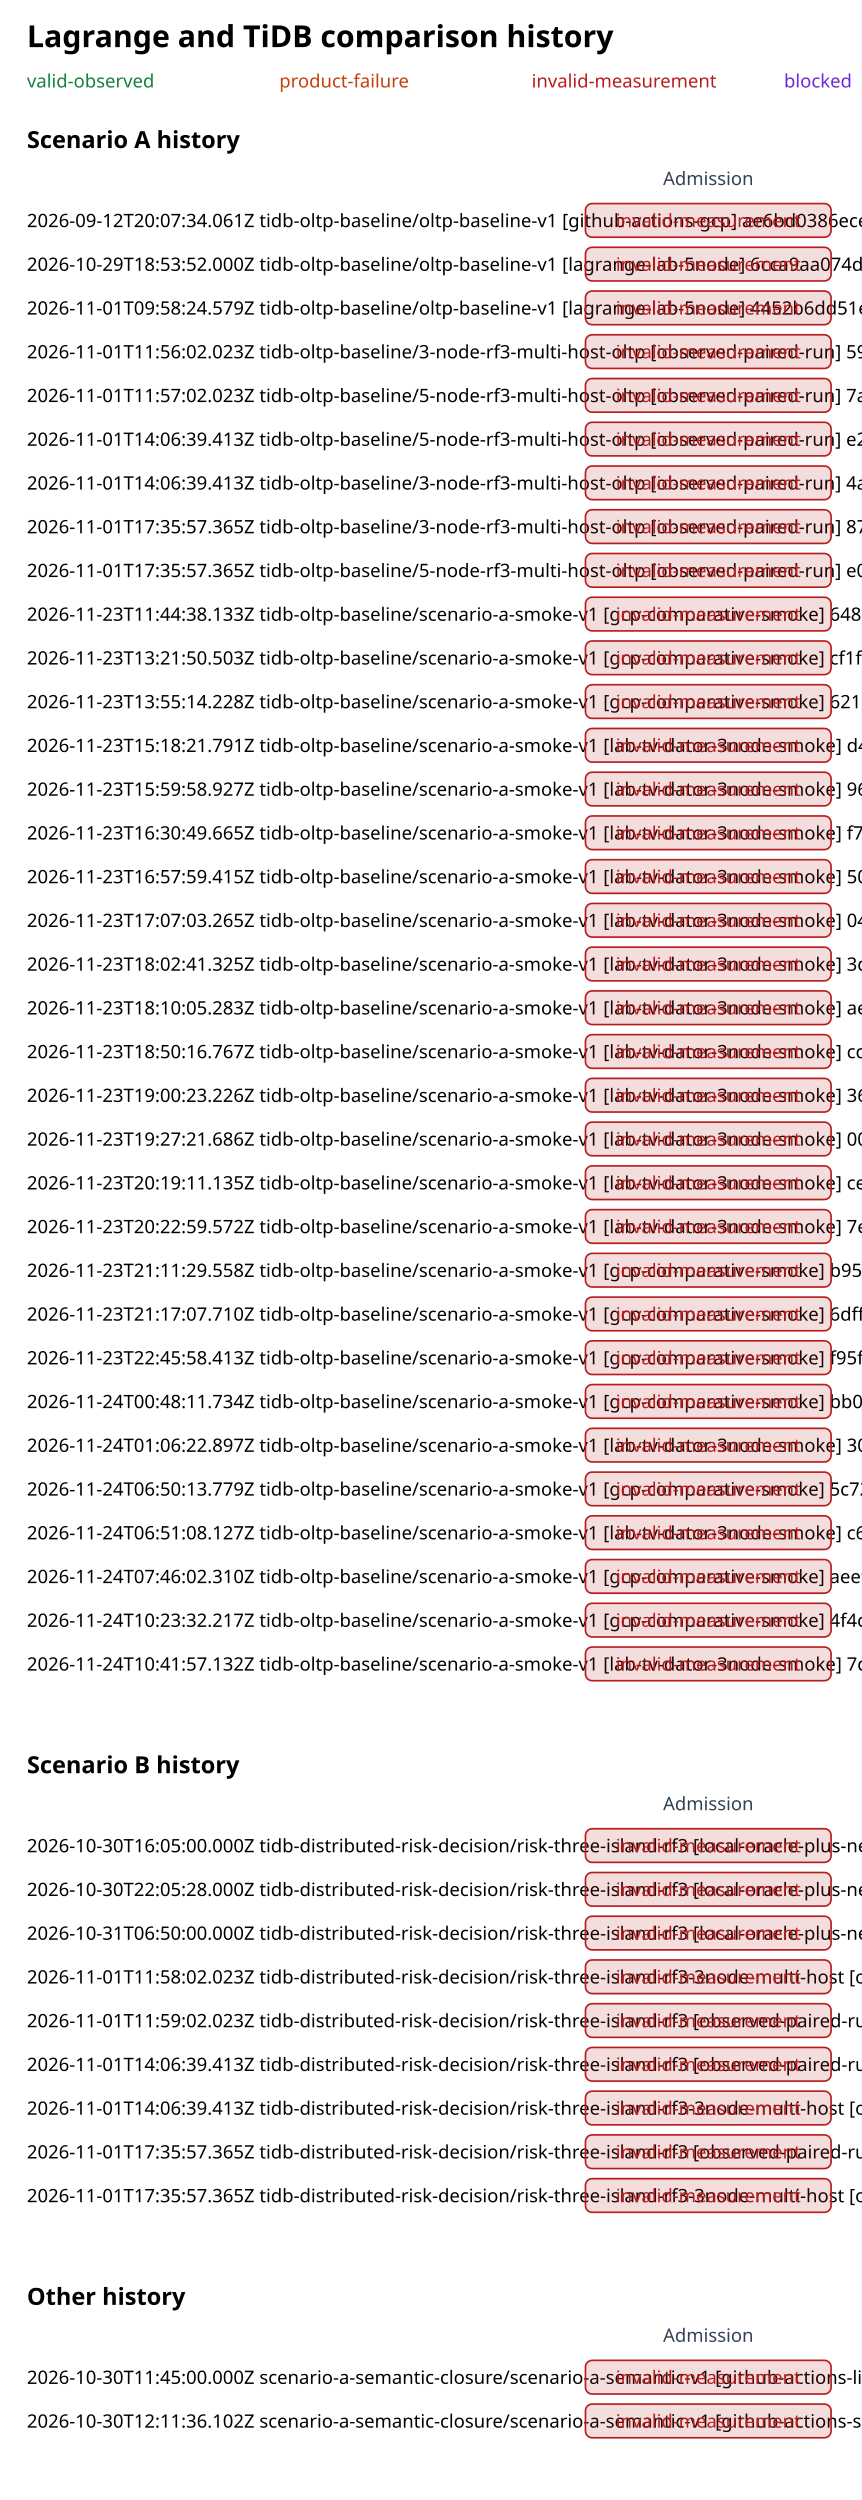
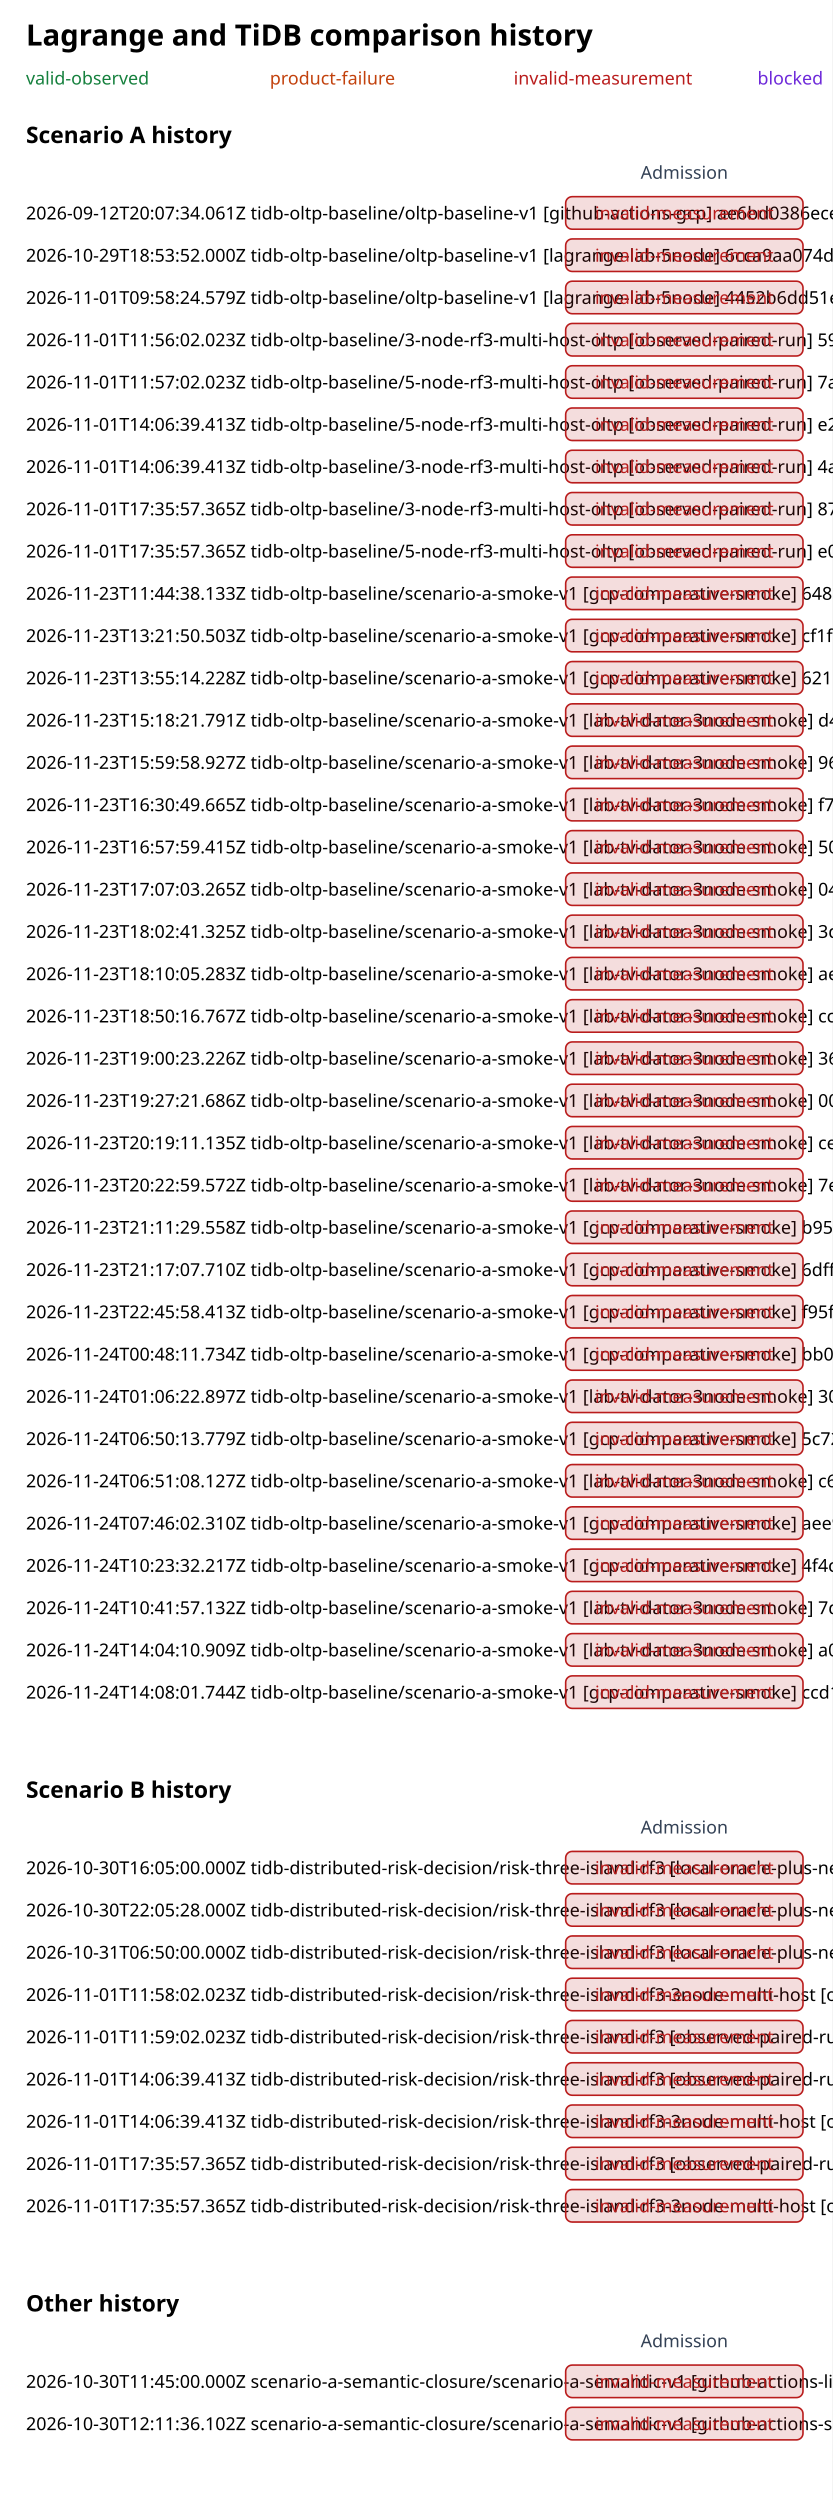
- <svg xmlns="http://www.w3.org/2000/svg" width="512" height="1486" viewBox="0 0 512 1486" font-family="sans-serif">
+ <svg xmlns="http://www.w3.org/2000/svg" width="512" height="1538" viewBox="0 0 512 1538" font-family="sans-serif">
  <rect width="100%" height="100%" fill="#ffffff" />
  <text x="16" y="28" font-size="18" font-weight="700">Lagrange and TiDB comparison history</text>
  <text x="16" y="52" font-size="11" fill="#15803d">valid-observed</text>
  <text x="166" y="52" font-size="11" fill="#c2410c">product-failure</text>
  <text x="316" y="52" font-size="11" fill="#b91c1c">invalid-measurement</text>
  <text x="466" y="52" font-size="11" fill="#6d28d9">blocked</text>
  <text x="616" y="52" font-size="11" fill="#475569">unsupported</text>
  <text x="766" y="52" font-size="11" fill="#94a3b8">not-measured</text>
  <text x="16" y="88" font-size="14" font-weight="600">Scenario A history</text>
  <text x="421" y="110" text-anchor="middle" font-size="11" fill="#334155">Admission</text>
  <text x="16" y="135" font-size="11">2026-09-12T20:07:34.061Z tidb-oltp-baseline/oltp-baseline-v1 [github-actions-gcp] ae6bd0386ece</text>
  <g>
    <rect x="348" y="121" width="146" height="20" rx="4" fill="#b91c1c" fill-opacity="0.15" stroke="#b91c1c" />
    <text x="421" y="135" text-anchor="middle" font-size="11" fill="#b91c1c">invalid-measurement</text>
  </g>
  <text x="16" y="161" font-size="11">2026-10-29T18:53:52.000Z tidb-oltp-baseline/oltp-baseline-v1 [lagrange-lab-5node] 6cca9aa074d2</text>
  <g>
    <rect x="348" y="147" width="146" height="20" rx="4" fill="#b91c1c" fill-opacity="0.15" stroke="#b91c1c" />
    <text x="421" y="161" text-anchor="middle" font-size="11" fill="#b91c1c">invalid-measurement</text>
  </g>
  <text x="16" y="187" font-size="11">2026-11-01T09:58:24.579Z tidb-oltp-baseline/oltp-baseline-v1 [lagrange-lab-5node] 4452b6dd51e2</text>
  <g>
    <rect x="348" y="173" width="146" height="20" rx="4" fill="#b91c1c" fill-opacity="0.15" stroke="#b91c1c" />
    <text x="421" y="187" text-anchor="middle" font-size="11" fill="#b91c1c">invalid-measurement</text>
  </g>
  <text x="16" y="213" font-size="11">2026-11-01T11:56:02.023Z tidb-oltp-baseline/3-node-rf3-multi-host-oltp [observed-paired-run] 59a7afbf1b8e</text>
  <g>
    <rect x="348" y="199" width="146" height="20" rx="4" fill="#b91c1c" fill-opacity="0.15" stroke="#b91c1c" />
    <text x="421" y="213" text-anchor="middle" font-size="11" fill="#b91c1c">invalid-measurement</text>
  </g>
  <text x="16" y="239" font-size="11">2026-11-01T11:57:02.023Z tidb-oltp-baseline/5-node-rf3-multi-host-oltp [observed-paired-run] 7aaf3fda8eca</text>
  <g>
    <rect x="348" y="225" width="146" height="20" rx="4" fill="#b91c1c" fill-opacity="0.15" stroke="#b91c1c" />
    <text x="421" y="239" text-anchor="middle" font-size="11" fill="#b91c1c">invalid-measurement</text>
  </g>
  <text x="16" y="265" font-size="11">2026-11-01T14:06:39.413Z tidb-oltp-baseline/5-node-rf3-multi-host-oltp [observed-paired-run] e2b828ec15de</text>
  <g>
    <rect x="348" y="251" width="146" height="20" rx="4" fill="#b91c1c" fill-opacity="0.15" stroke="#b91c1c" />
    <text x="421" y="265" text-anchor="middle" font-size="11" fill="#b91c1c">invalid-measurement</text>
  </g>
  <text x="16" y="291" font-size="11">2026-11-01T14:06:39.413Z tidb-oltp-baseline/3-node-rf3-multi-host-oltp [observed-paired-run] 4ae39281b8b5</text>
  <g>
    <rect x="348" y="277" width="146" height="20" rx="4" fill="#b91c1c" fill-opacity="0.15" stroke="#b91c1c" />
    <text x="421" y="291" text-anchor="middle" font-size="11" fill="#b91c1c">invalid-measurement</text>
  </g>
  <text x="16" y="317" font-size="11">2026-11-01T17:35:57.365Z tidb-oltp-baseline/3-node-rf3-multi-host-oltp [observed-paired-run] 87b6a4711010</text>
  <g>
    <rect x="348" y="303" width="146" height="20" rx="4" fill="#b91c1c" fill-opacity="0.15" stroke="#b91c1c" />
    <text x="421" y="317" text-anchor="middle" font-size="11" fill="#b91c1c">invalid-measurement</text>
  </g>
  <text x="16" y="343" font-size="11">2026-11-01T17:35:57.365Z tidb-oltp-baseline/5-node-rf3-multi-host-oltp [observed-paired-run] e07746af4c34</text>
  <g>
    <rect x="348" y="329" width="146" height="20" rx="4" fill="#b91c1c" fill-opacity="0.15" stroke="#b91c1c" />
    <text x="421" y="343" text-anchor="middle" font-size="11" fill="#b91c1c">invalid-measurement</text>
  </g>
  <text x="16" y="369" font-size="11">2026-11-23T11:44:38.133Z tidb-oltp-baseline/scenario-a-smoke-v1 [gcp-comparative-smoke] 64824b73b691</text>
  <g>
    <rect x="348" y="355" width="146" height="20" rx="4" fill="#b91c1c" fill-opacity="0.15" stroke="#b91c1c" />
    <text x="421" y="369" text-anchor="middle" font-size="11" fill="#b91c1c">invalid-measurement</text>
  </g>
  <text x="16" y="395" font-size="11">2026-11-23T13:21:50.503Z tidb-oltp-baseline/scenario-a-smoke-v1 [gcp-comparative-smoke] cf1f6b42a67a</text>
  <g>
    <rect x="348" y="381" width="146" height="20" rx="4" fill="#b91c1c" fill-opacity="0.15" stroke="#b91c1c" />
    <text x="421" y="395" text-anchor="middle" font-size="11" fill="#b91c1c">invalid-measurement</text>
  </g>
  <text x="16" y="421" font-size="11">2026-11-23T13:55:14.228Z tidb-oltp-baseline/scenario-a-smoke-v1 [gcp-comparative-smoke] 621ac1a02a7c</text>
  <g>
    <rect x="348" y="407" width="146" height="20" rx="4" fill="#b91c1c" fill-opacity="0.15" stroke="#b91c1c" />
    <text x="421" y="421" text-anchor="middle" font-size="11" fill="#b91c1c">invalid-measurement</text>
  </g>
  <text x="16" y="447" font-size="11">2026-11-23T15:18:21.791Z tidb-oltp-baseline/scenario-a-smoke-v1 [lab-tv-dator-3node-smoke] d4fa5d60c0d8</text>
  <g>
    <rect x="348" y="433" width="146" height="20" rx="4" fill="#b91c1c" fill-opacity="0.15" stroke="#b91c1c" />
    <text x="421" y="447" text-anchor="middle" font-size="11" fill="#b91c1c">invalid-measurement</text>
  </g>
  <text x="16" y="473" font-size="11">2026-11-23T15:59:58.927Z tidb-oltp-baseline/scenario-a-smoke-v1 [lab-tv-dator-3node-smoke] 96250df882bd</text>
  <g>
    <rect x="348" y="459" width="146" height="20" rx="4" fill="#b91c1c" fill-opacity="0.15" stroke="#b91c1c" />
    <text x="421" y="473" text-anchor="middle" font-size="11" fill="#b91c1c">invalid-measurement</text>
  </g>
  <text x="16" y="499" font-size="11">2026-11-23T16:30:49.665Z tidb-oltp-baseline/scenario-a-smoke-v1 [lab-tv-dator-3node-smoke] f738baede535</text>
  <g>
    <rect x="348" y="485" width="146" height="20" rx="4" fill="#b91c1c" fill-opacity="0.15" stroke="#b91c1c" />
    <text x="421" y="499" text-anchor="middle" font-size="11" fill="#b91c1c">invalid-measurement</text>
  </g>
  <text x="16" y="525" font-size="11">2026-11-23T16:57:59.415Z tidb-oltp-baseline/scenario-a-smoke-v1 [lab-tv-dator-3node-smoke] 507f9b45cdae</text>
  <g>
    <rect x="348" y="511" width="146" height="20" rx="4" fill="#b91c1c" fill-opacity="0.15" stroke="#b91c1c" />
    <text x="421" y="525" text-anchor="middle" font-size="11" fill="#b91c1c">invalid-measurement</text>
  </g>
  <text x="16" y="551" font-size="11">2026-11-23T17:07:03.265Z tidb-oltp-baseline/scenario-a-smoke-v1 [lab-tv-dator-3node-smoke] 04ebde78fd0b</text>
  <g>
    <rect x="348" y="537" width="146" height="20" rx="4" fill="#b91c1c" fill-opacity="0.15" stroke="#b91c1c" />
    <text x="421" y="551" text-anchor="middle" font-size="11" fill="#b91c1c">invalid-measurement</text>
  </g>
  <text x="16" y="577" font-size="11">2026-11-23T18:02:41.325Z tidb-oltp-baseline/scenario-a-smoke-v1 [lab-tv-dator-3node-smoke] 3d72ac1a8a82</text>
  <g>
    <rect x="348" y="563" width="146" height="20" rx="4" fill="#b91c1c" fill-opacity="0.15" stroke="#b91c1c" />
    <text x="421" y="577" text-anchor="middle" font-size="11" fill="#b91c1c">invalid-measurement</text>
  </g>
  <text x="16" y="603" font-size="11">2026-11-23T18:10:05.283Z tidb-oltp-baseline/scenario-a-smoke-v1 [lab-tv-dator-3node-smoke] aea602027ee3</text>
  <g>
    <rect x="348" y="589" width="146" height="20" rx="4" fill="#b91c1c" fill-opacity="0.15" stroke="#b91c1c" />
    <text x="421" y="603" text-anchor="middle" font-size="11" fill="#b91c1c">invalid-measurement</text>
  </g>
  <text x="16" y="629" font-size="11">2026-11-23T18:50:16.767Z tidb-oltp-baseline/scenario-a-smoke-v1 [lab-tv-dator-3node-smoke] cc3b47695785</text>
  <g>
    <rect x="348" y="615" width="146" height="20" rx="4" fill="#b91c1c" fill-opacity="0.15" stroke="#b91c1c" />
    <text x="421" y="629" text-anchor="middle" font-size="11" fill="#b91c1c">invalid-measurement</text>
  </g>
  <text x="16" y="655" font-size="11">2026-11-23T19:00:23.226Z tidb-oltp-baseline/scenario-a-smoke-v1 [lab-tv-dator-3node-smoke] 36f26c77015f</text>
  <g>
    <rect x="348" y="641" width="146" height="20" rx="4" fill="#b91c1c" fill-opacity="0.15" stroke="#b91c1c" />
    <text x="421" y="655" text-anchor="middle" font-size="11" fill="#b91c1c">invalid-measurement</text>
  </g>
  <text x="16" y="681" font-size="11">2026-11-23T19:27:21.686Z tidb-oltp-baseline/scenario-a-smoke-v1 [lab-tv-dator-3node-smoke] 0029536b22eb</text>
  <g>
    <rect x="348" y="667" width="146" height="20" rx="4" fill="#b91c1c" fill-opacity="0.15" stroke="#b91c1c" />
    <text x="421" y="681" text-anchor="middle" font-size="11" fill="#b91c1c">invalid-measurement</text>
  </g>
  <text x="16" y="707" font-size="11">2026-11-23T20:19:11.135Z tidb-oltp-baseline/scenario-a-smoke-v1 [lab-tv-dator-3node-smoke] ce4af67b8bcf</text>
  <g>
    <rect x="348" y="693" width="146" height="20" rx="4" fill="#b91c1c" fill-opacity="0.15" stroke="#b91c1c" />
    <text x="421" y="707" text-anchor="middle" font-size="11" fill="#b91c1c">invalid-measurement</text>
  </g>
  <text x="16" y="733" font-size="11">2026-11-23T20:22:59.572Z tidb-oltp-baseline/scenario-a-smoke-v1 [lab-tv-dator-3node-smoke] 7e0015cbe6c1</text>
  <g>
    <rect x="348" y="719" width="146" height="20" rx="4" fill="#b91c1c" fill-opacity="0.15" stroke="#b91c1c" />
    <text x="421" y="733" text-anchor="middle" font-size="11" fill="#b91c1c">invalid-measurement</text>
  </g>
  <text x="16" y="759" font-size="11">2026-11-23T21:11:29.558Z tidb-oltp-baseline/scenario-a-smoke-v1 [gcp-comparative-smoke] b9560df660cb</text>
  <g>
    <rect x="348" y="745" width="146" height="20" rx="4" fill="#b91c1c" fill-opacity="0.15" stroke="#b91c1c" />
    <text x="421" y="759" text-anchor="middle" font-size="11" fill="#b91c1c">invalid-measurement</text>
  </g>
  <text x="16" y="785" font-size="11">2026-11-23T21:17:07.710Z tidb-oltp-baseline/scenario-a-smoke-v1 [gcp-comparative-smoke] 6dffd9f7a122</text>
  <g>
    <rect x="348" y="771" width="146" height="20" rx="4" fill="#b91c1c" fill-opacity="0.15" stroke="#b91c1c" />
    <text x="421" y="785" text-anchor="middle" font-size="11" fill="#b91c1c">invalid-measurement</text>
  </g>
  <text x="16" y="811" font-size="11">2026-11-23T22:45:58.413Z tidb-oltp-baseline/scenario-a-smoke-v1 [gcp-comparative-smoke] f95f2b252c96</text>
  <g>
    <rect x="348" y="797" width="146" height="20" rx="4" fill="#b91c1c" fill-opacity="0.15" stroke="#b91c1c" />
    <text x="421" y="811" text-anchor="middle" font-size="11" fill="#b91c1c">invalid-measurement</text>
  </g>
  <text x="16" y="837" font-size="11">2026-11-24T00:48:11.734Z tidb-oltp-baseline/scenario-a-smoke-v1 [gcp-comparative-smoke] bb0fa9c981e5</text>
  <g>
    <rect x="348" y="823" width="146" height="20" rx="4" fill="#b91c1c" fill-opacity="0.15" stroke="#b91c1c" />
    <text x="421" y="837" text-anchor="middle" font-size="11" fill="#b91c1c">invalid-measurement</text>
  </g>
  <text x="16" y="863" font-size="11">2026-11-24T01:06:22.897Z tidb-oltp-baseline/scenario-a-smoke-v1 [lab-tv-dator-3node-smoke] 30e6cbe8b7d9</text>
  <g>
    <rect x="348" y="849" width="146" height="20" rx="4" fill="#b91c1c" fill-opacity="0.15" stroke="#b91c1c" />
    <text x="421" y="863" text-anchor="middle" font-size="11" fill="#b91c1c">invalid-measurement</text>
  </g>
  <text x="16" y="889" font-size="11">2026-11-24T06:50:13.779Z tidb-oltp-baseline/scenario-a-smoke-v1 [gcp-comparative-smoke] 5c72d58d7de2</text>
  <g>
    <rect x="348" y="875" width="146" height="20" rx="4" fill="#b91c1c" fill-opacity="0.15" stroke="#b91c1c" />
    <text x="421" y="889" text-anchor="middle" font-size="11" fill="#b91c1c">invalid-measurement</text>
  </g>
  <text x="16" y="915" font-size="11">2026-11-24T06:51:08.127Z tidb-oltp-baseline/scenario-a-smoke-v1 [lab-tv-dator-3node-smoke] c615d53b8e5a</text>
  <g>
    <rect x="348" y="901" width="146" height="20" rx="4" fill="#b91c1c" fill-opacity="0.15" stroke="#b91c1c" />
    <text x="421" y="915" text-anchor="middle" font-size="11" fill="#b91c1c">invalid-measurement</text>
  </g>
  <text x="16" y="941" font-size="11">2026-11-24T07:46:02.310Z tidb-oltp-baseline/scenario-a-smoke-v1 [gcp-comparative-smoke] aee92bfd5e87</text>
  <g>
    <rect x="348" y="927" width="146" height="20" rx="4" fill="#b91c1c" fill-opacity="0.15" stroke="#b91c1c" />
    <text x="421" y="941" text-anchor="middle" font-size="11" fill="#b91c1c">invalid-measurement</text>
  </g>
  <text x="16" y="967" font-size="11">2026-11-24T10:23:32.217Z tidb-oltp-baseline/scenario-a-smoke-v1 [gcp-comparative-smoke] 4f4cedfa33c1</text>
  <g>
    <rect x="348" y="953" width="146" height="20" rx="4" fill="#b91c1c" fill-opacity="0.15" stroke="#b91c1c" />
    <text x="421" y="967" text-anchor="middle" font-size="11" fill="#b91c1c">invalid-measurement</text>
  </g>
  <text x="16" y="993" font-size="11">2026-11-24T10:41:57.132Z tidb-oltp-baseline/scenario-a-smoke-v1 [lab-tv-dator-3node-smoke] 7d78e043b47c</text>
  <g>
    <rect x="348" y="979" width="146" height="20" rx="4" fill="#b91c1c" fill-opacity="0.15" stroke="#b91c1c" />
    <text x="421" y="993" text-anchor="middle" font-size="11" fill="#b91c1c">invalid-measurement</text>
  </g>
-   <text x="16" y="1054" font-size="14" font-weight="600">Scenario B history</text>
-   <text x="421" y="1076" text-anchor="middle" font-size="11" fill="#334155">Admission</text>
-   <text x="16" y="1101" font-size="11">2026-10-30T16:05:00.000Z tidb-distributed-risk-decision/risk-three-island-rf3 [local-oracle-plus-network-model] d7e5bccaf87e</text>
-   <g>
-     <rect x="348" y="1087" width="146" height="20" rx="4" fill="#b91c1c" fill-opacity="0.15" stroke="#b91c1c" />
-     <text x="421" y="1101" text-anchor="middle" font-size="11" fill="#b91c1c">invalid-measurement</text>
-   </g>
-   <text x="16" y="1127" font-size="11">2026-10-30T22:05:28.000Z tidb-distributed-risk-decision/risk-three-island-rf3 [local-oracle-plus-network-model] 830ca7fa2d21</text>
-   <g>
-     <rect x="348" y="1113" width="146" height="20" rx="4" fill="#b91c1c" fill-opacity="0.15" stroke="#b91c1c" />
-     <text x="421" y="1127" text-anchor="middle" font-size="11" fill="#b91c1c">invalid-measurement</text>
-   </g>
-   <text x="16" y="1153" font-size="11">2026-10-31T06:50:00.000Z tidb-distributed-risk-decision/risk-three-island-rf3 [local-oracle-plus-network-model] e1009e0265fe</text>
+   <text x="16" y="1019" font-size="11">2026-11-24T14:04:10.909Z tidb-oltp-baseline/scenario-a-smoke-v1 [lab-tv-dator-3node-smoke] a0a8fc341a01</text>
+   <g>
+     <rect x="348" y="1005" width="146" height="20" rx="4" fill="#b91c1c" fill-opacity="0.15" stroke="#b91c1c" />
+     <text x="421" y="1019" text-anchor="middle" font-size="11" fill="#b91c1c">invalid-measurement</text>
+   </g>
+   <text x="16" y="1045" font-size="11">2026-11-24T14:08:01.744Z tidb-oltp-baseline/scenario-a-smoke-v1 [gcp-comparative-smoke] ccd1d19926f0</text>
+   <g>
+     <rect x="348" y="1031" width="146" height="20" rx="4" fill="#b91c1c" fill-opacity="0.15" stroke="#b91c1c" />
+     <text x="421" y="1045" text-anchor="middle" font-size="11" fill="#b91c1c">invalid-measurement</text>
+   </g>
+   <text x="16" y="1106" font-size="14" font-weight="600">Scenario B history</text>
+   <text x="421" y="1128" text-anchor="middle" font-size="11" fill="#334155">Admission</text>
+   <text x="16" y="1153" font-size="11">2026-10-30T16:05:00.000Z tidb-distributed-risk-decision/risk-three-island-rf3 [local-oracle-plus-network-model] d7e5bccaf87e</text>
  <g>
    <rect x="348" y="1139" width="146" height="20" rx="4" fill="#b91c1c" fill-opacity="0.15" stroke="#b91c1c" />
    <text x="421" y="1153" text-anchor="middle" font-size="11" fill="#b91c1c">invalid-measurement</text>
  </g>
-   <text x="16" y="1179" font-size="11">2026-11-01T11:58:02.023Z tidb-distributed-risk-decision/risk-three-island-rf3-3node-multi-host [observed-paired-run] eee2d296135d</text>
+   <text x="16" y="1179" font-size="11">2026-10-30T22:05:28.000Z tidb-distributed-risk-decision/risk-three-island-rf3 [local-oracle-plus-network-model] 830ca7fa2d21</text>
  <g>
    <rect x="348" y="1165" width="146" height="20" rx="4" fill="#b91c1c" fill-opacity="0.15" stroke="#b91c1c" />
    <text x="421" y="1179" text-anchor="middle" font-size="11" fill="#b91c1c">invalid-measurement</text>
  </g>
-   <text x="16" y="1205" font-size="11">2026-11-01T11:59:02.023Z tidb-distributed-risk-decision/risk-three-island-rf3 [observed-paired-run] 0beb212c88a5</text>
+   <text x="16" y="1205" font-size="11">2026-10-31T06:50:00.000Z tidb-distributed-risk-decision/risk-three-island-rf3 [local-oracle-plus-network-model] e1009e0265fe</text>
  <g>
    <rect x="348" y="1191" width="146" height="20" rx="4" fill="#b91c1c" fill-opacity="0.15" stroke="#b91c1c" />
    <text x="421" y="1205" text-anchor="middle" font-size="11" fill="#b91c1c">invalid-measurement</text>
  </g>
-   <text x="16" y="1231" font-size="11">2026-11-01T14:06:39.413Z tidb-distributed-risk-decision/risk-three-island-rf3 [observed-paired-run] b31fb159033f</text>
+   <text x="16" y="1231" font-size="11">2026-11-01T11:58:02.023Z tidb-distributed-risk-decision/risk-three-island-rf3-3node-multi-host [observed-paired-run] eee2d296135d</text>
  <g>
    <rect x="348" y="1217" width="146" height="20" rx="4" fill="#b91c1c" fill-opacity="0.15" stroke="#b91c1c" />
    <text x="421" y="1231" text-anchor="middle" font-size="11" fill="#b91c1c">invalid-measurement</text>
  </g>
-   <text x="16" y="1257" font-size="11">2026-11-01T14:06:39.413Z tidb-distributed-risk-decision/risk-three-island-rf3-3node-multi-host [observed-paired-run] 73f64646115c</text>
+   <text x="16" y="1257" font-size="11">2026-11-01T11:59:02.023Z tidb-distributed-risk-decision/risk-three-island-rf3 [observed-paired-run] 0beb212c88a5</text>
  <g>
    <rect x="348" y="1243" width="146" height="20" rx="4" fill="#b91c1c" fill-opacity="0.15" stroke="#b91c1c" />
    <text x="421" y="1257" text-anchor="middle" font-size="11" fill="#b91c1c">invalid-measurement</text>
  </g>
-   <text x="16" y="1283" font-size="11">2026-11-01T17:35:57.365Z tidb-distributed-risk-decision/risk-three-island-rf3 [observed-paired-run] 26ab7ee09c74</text>
+   <text x="16" y="1283" font-size="11">2026-11-01T14:06:39.413Z tidb-distributed-risk-decision/risk-three-island-rf3 [observed-paired-run] b31fb159033f</text>
  <g>
    <rect x="348" y="1269" width="146" height="20" rx="4" fill="#b91c1c" fill-opacity="0.15" stroke="#b91c1c" />
    <text x="421" y="1283" text-anchor="middle" font-size="11" fill="#b91c1c">invalid-measurement</text>
  </g>
-   <text x="16" y="1309" font-size="11">2026-11-01T17:35:57.365Z tidb-distributed-risk-decision/risk-three-island-rf3-3node-multi-host [observed-paired-run] 0f785ddf2ebd</text>
+   <text x="16" y="1309" font-size="11">2026-11-01T14:06:39.413Z tidb-distributed-risk-decision/risk-three-island-rf3-3node-multi-host [observed-paired-run] 73f64646115c</text>
  <g>
    <rect x="348" y="1295" width="146" height="20" rx="4" fill="#b91c1c" fill-opacity="0.15" stroke="#b91c1c" />
    <text x="421" y="1309" text-anchor="middle" font-size="11" fill="#b91c1c">invalid-measurement</text>
  </g>
-   <text x="16" y="1370" font-size="14" font-weight="600">Other history</text>
-   <text x="421" y="1392" text-anchor="middle" font-size="11" fill="#334155">Admission</text>
-   <text x="16" y="1417" font-size="11">2026-10-30T11:45:00.000Z scenario-a-semantic-closure/scenario-a-semantic-v1 [github-actions-live] 66d08c67e9e3</text>
-   <g>
-     <rect x="348" y="1403" width="146" height="20" rx="4" fill="#b91c1c" fill-opacity="0.15" stroke="#b91c1c" />
-     <text x="421" y="1417" text-anchor="middle" font-size="11" fill="#b91c1c">invalid-measurement</text>
-   </g>
-   <text x="16" y="1443" font-size="11">2026-10-30T12:11:36.102Z scenario-a-semantic-closure/scenario-a-semantic-v1 [github-actions-semantic-closure] 0157b6d79ab0</text>
-   <g>
-     <rect x="348" y="1429" width="146" height="20" rx="4" fill="#b91c1c" fill-opacity="0.15" stroke="#b91c1c" />
-     <text x="421" y="1443" text-anchor="middle" font-size="11" fill="#b91c1c">invalid-measurement</text>
+   <text x="16" y="1335" font-size="11">2026-11-01T17:35:57.365Z tidb-distributed-risk-decision/risk-three-island-rf3 [observed-paired-run] 26ab7ee09c74</text>
+   <g>
+     <rect x="348" y="1321" width="146" height="20" rx="4" fill="#b91c1c" fill-opacity="0.15" stroke="#b91c1c" />
+     <text x="421" y="1335" text-anchor="middle" font-size="11" fill="#b91c1c">invalid-measurement</text>
+   </g>
+   <text x="16" y="1361" font-size="11">2026-11-01T17:35:57.365Z tidb-distributed-risk-decision/risk-three-island-rf3-3node-multi-host [observed-paired-run] 0f785ddf2ebd</text>
+   <g>
+     <rect x="348" y="1347" width="146" height="20" rx="4" fill="#b91c1c" fill-opacity="0.15" stroke="#b91c1c" />
+     <text x="421" y="1361" text-anchor="middle" font-size="11" fill="#b91c1c">invalid-measurement</text>
+   </g>
+   <text x="16" y="1422" font-size="14" font-weight="600">Other history</text>
+   <text x="421" y="1444" text-anchor="middle" font-size="11" fill="#334155">Admission</text>
+   <text x="16" y="1469" font-size="11">2026-10-30T11:45:00.000Z scenario-a-semantic-closure/scenario-a-semantic-v1 [github-actions-live] 66d08c67e9e3</text>
+   <g>
+     <rect x="348" y="1455" width="146" height="20" rx="4" fill="#b91c1c" fill-opacity="0.15" stroke="#b91c1c" />
+     <text x="421" y="1469" text-anchor="middle" font-size="11" fill="#b91c1c">invalid-measurement</text>
+   </g>
+   <text x="16" y="1495" font-size="11">2026-10-30T12:11:36.102Z scenario-a-semantic-closure/scenario-a-semantic-v1 [github-actions-semantic-closure] 0157b6d79ab0</text>
+   <g>
+     <rect x="348" y="1481" width="146" height="20" rx="4" fill="#b91c1c" fill-opacity="0.15" stroke="#b91c1c" />
+     <text x="421" y="1495" text-anchor="middle" font-size="11" fill="#b91c1c">invalid-measurement</text>
  </g>
</svg>
